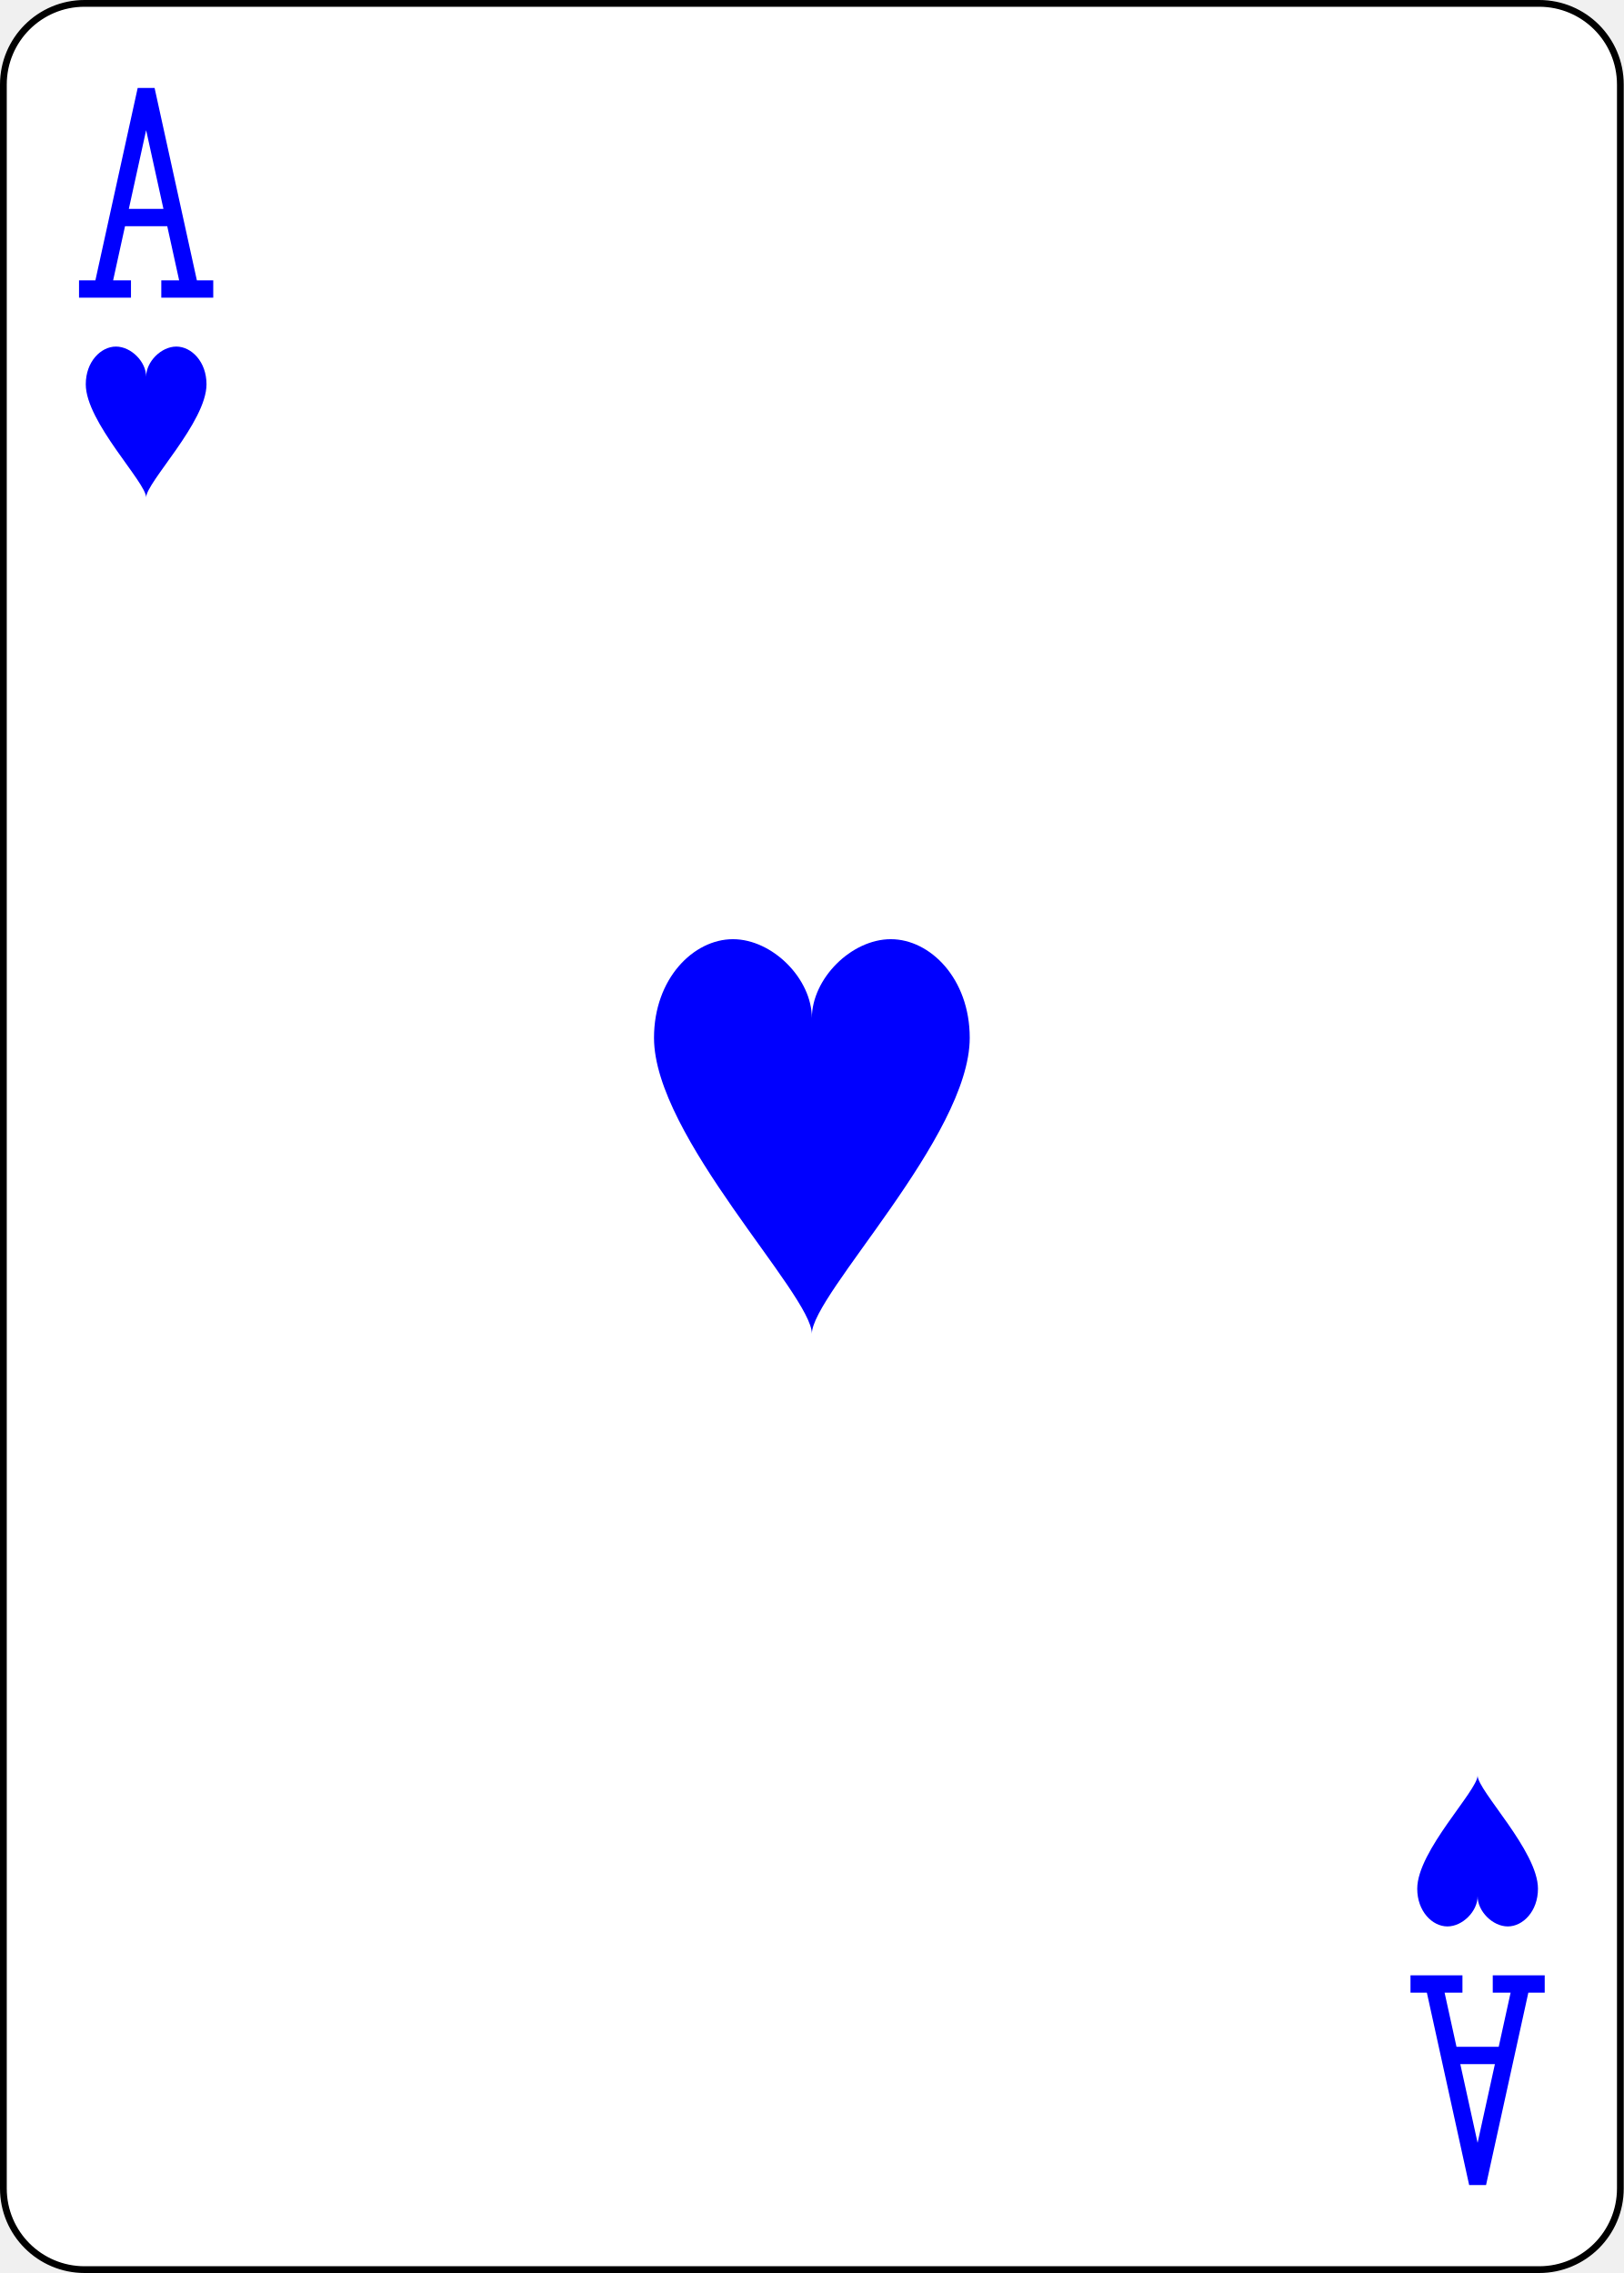
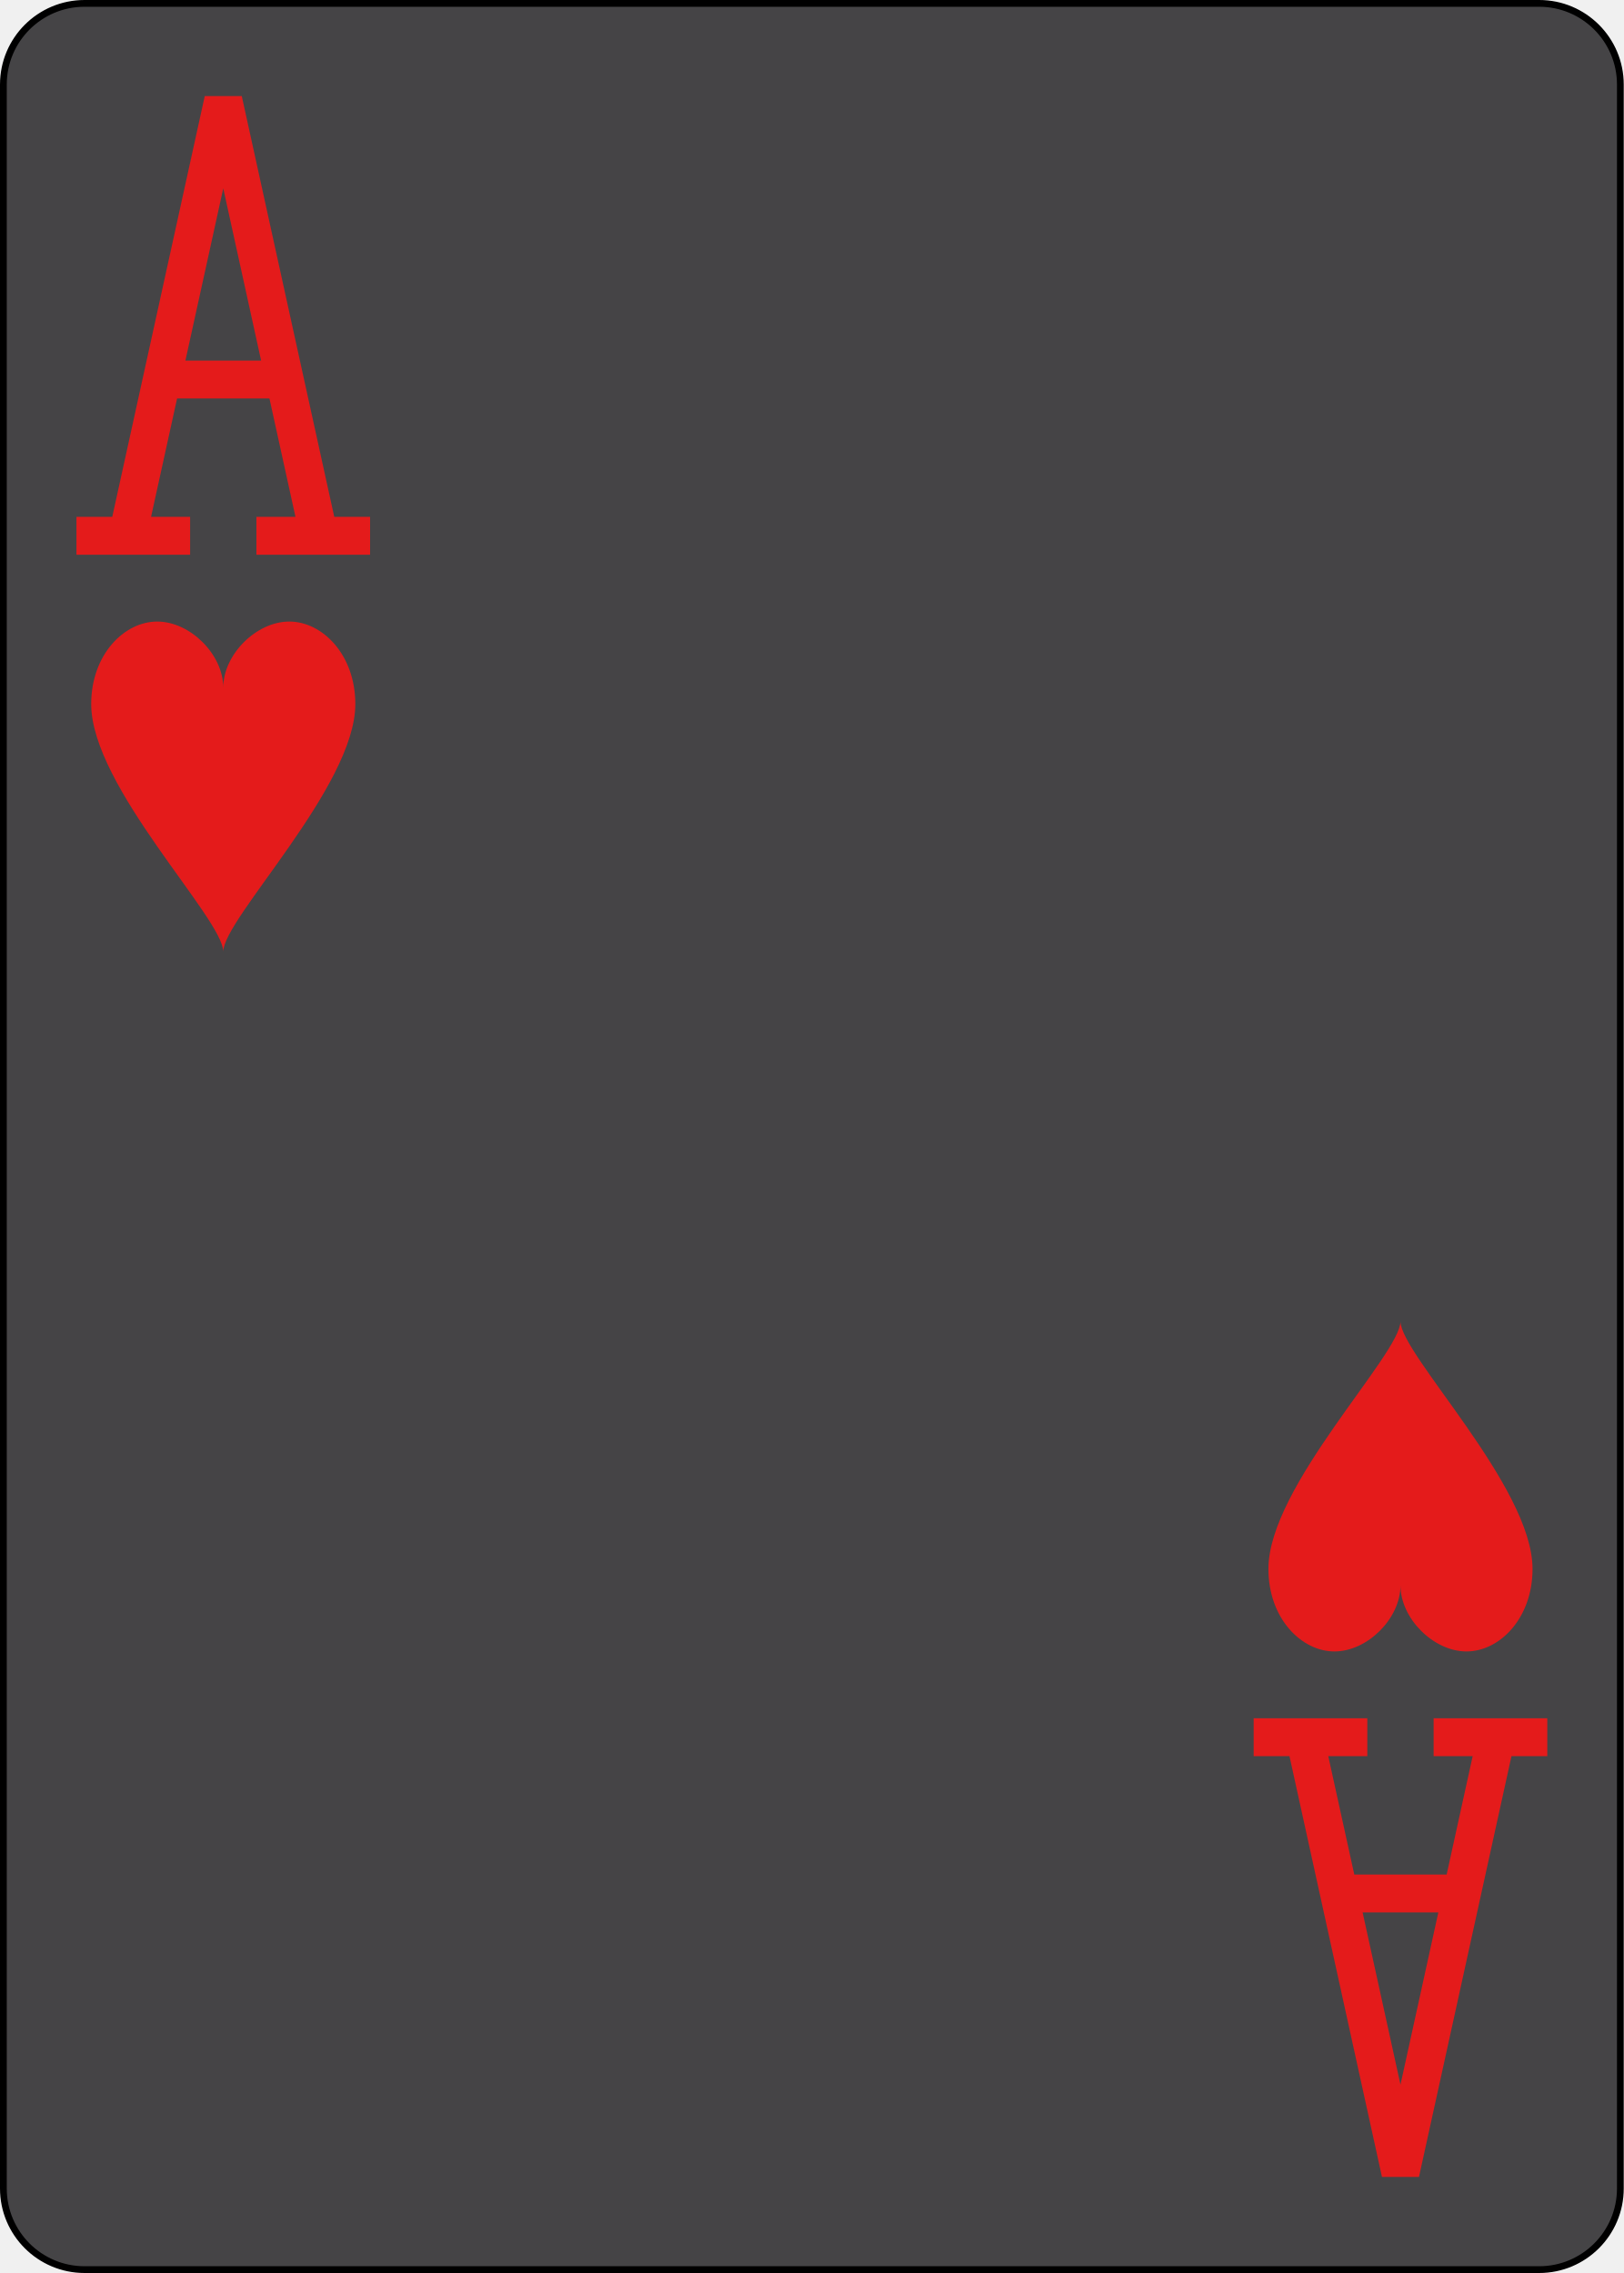
<svg xmlns="http://www.w3.org/2000/svg" xmlns:xlink="http://www.w3.org/1999/xlink" class="card" face="AH" height="3.5in" preserveAspectRatio="none" viewBox="-120 -168 240 336" width="2.5in">
  <defs>
+     <symbol id="SHA" viewBox="-600 -600 1200 1200" preserveAspectRatio="xMinYMid">
+       <path d="M0 -300C0 -400 100 -500 200 -500C300 -500 400 -400 400 -250C400 0 0 400 0 500C0 400 -400 0 -400 -250C-400 -400 -300 -500 -200 -500C-100 -500 0 -400 -0 -300Z" fill="#e41b1b" />
+     </symbol>
    <symbol id="VHA" viewBox="-500 -500 1000 1000" preserveAspectRatio="xMinYMid">
-       <path d="M-270 460L-110 460M-200 450L0 -460L200 450M110 460L270 460M-120 130L120 130" stroke="blue" stroke-width="80" stroke-linecap="square" stroke-miterlimit="1.5" fill="none" />
-     </symbol>
-     <symbol id="SHA" viewBox="-600 -600 1200 1200" preserveAspectRatio="xMinYMid">
-       <path d="M0 -300C0 -400 100 -500 200 -500C300 -500 400 -400 400 -250C400 0 0 400 0 500C0 400 -400 0 -400 -250C-400 -400 -300 -500 -200 -500C-100 -500 0 -400 -0 -300Z" fill="blue" />
+       <path d="M-270 460L-110 460M-200 450L0 -460L200 450M110 460L270 460M-120 130L120 130" stroke="#e41b1b" stroke-width="80" stroke-linecap="square" stroke-miterlimit="1.5" fill="none" />
    </symbol>
  </defs>
-   <rect width="239" height="335" x="-119.5" y="-167.5" rx="12" ry="12" fill="white" stroke="black" />
-   <use xlink:href="#SHA" height="70" width="70" x="-35" y="-35" />
-   <use xlink:href="#VHA" height="32" width="32" x="-114.4" y="-156" />
-   <use xlink:href="#SHA" height="26.769" width="26.769" x="-111.784" y="-119" />
+   <rect width="239" height="335" x="-119.5" y="-167.5" rx="12" ry="12" fill="#454446" stroke="black" />
+   <use xlink:href="#VHA" height="70" width="70" x="-122" y="-156" />
+   <use xlink:href="#SHA" height="58.558" width="58.558" x="-116.279" y="-81" />
  <g transform="rotate(180)">
-     <use xlink:href="#VHA" height="32" width="32" x="-114.4" y="-156" />
-     <use xlink:href="#SHA" height="26.769" width="26.769" x="-111.784" y="-119" />
+     <use xlink:href="#VHA" height="70" width="70" x="-122" y="-156" />
+     <use xlink:href="#SHA" height="58.558" width="58.558" x="-116.279" y="-81" />
  </g>
</svg>
